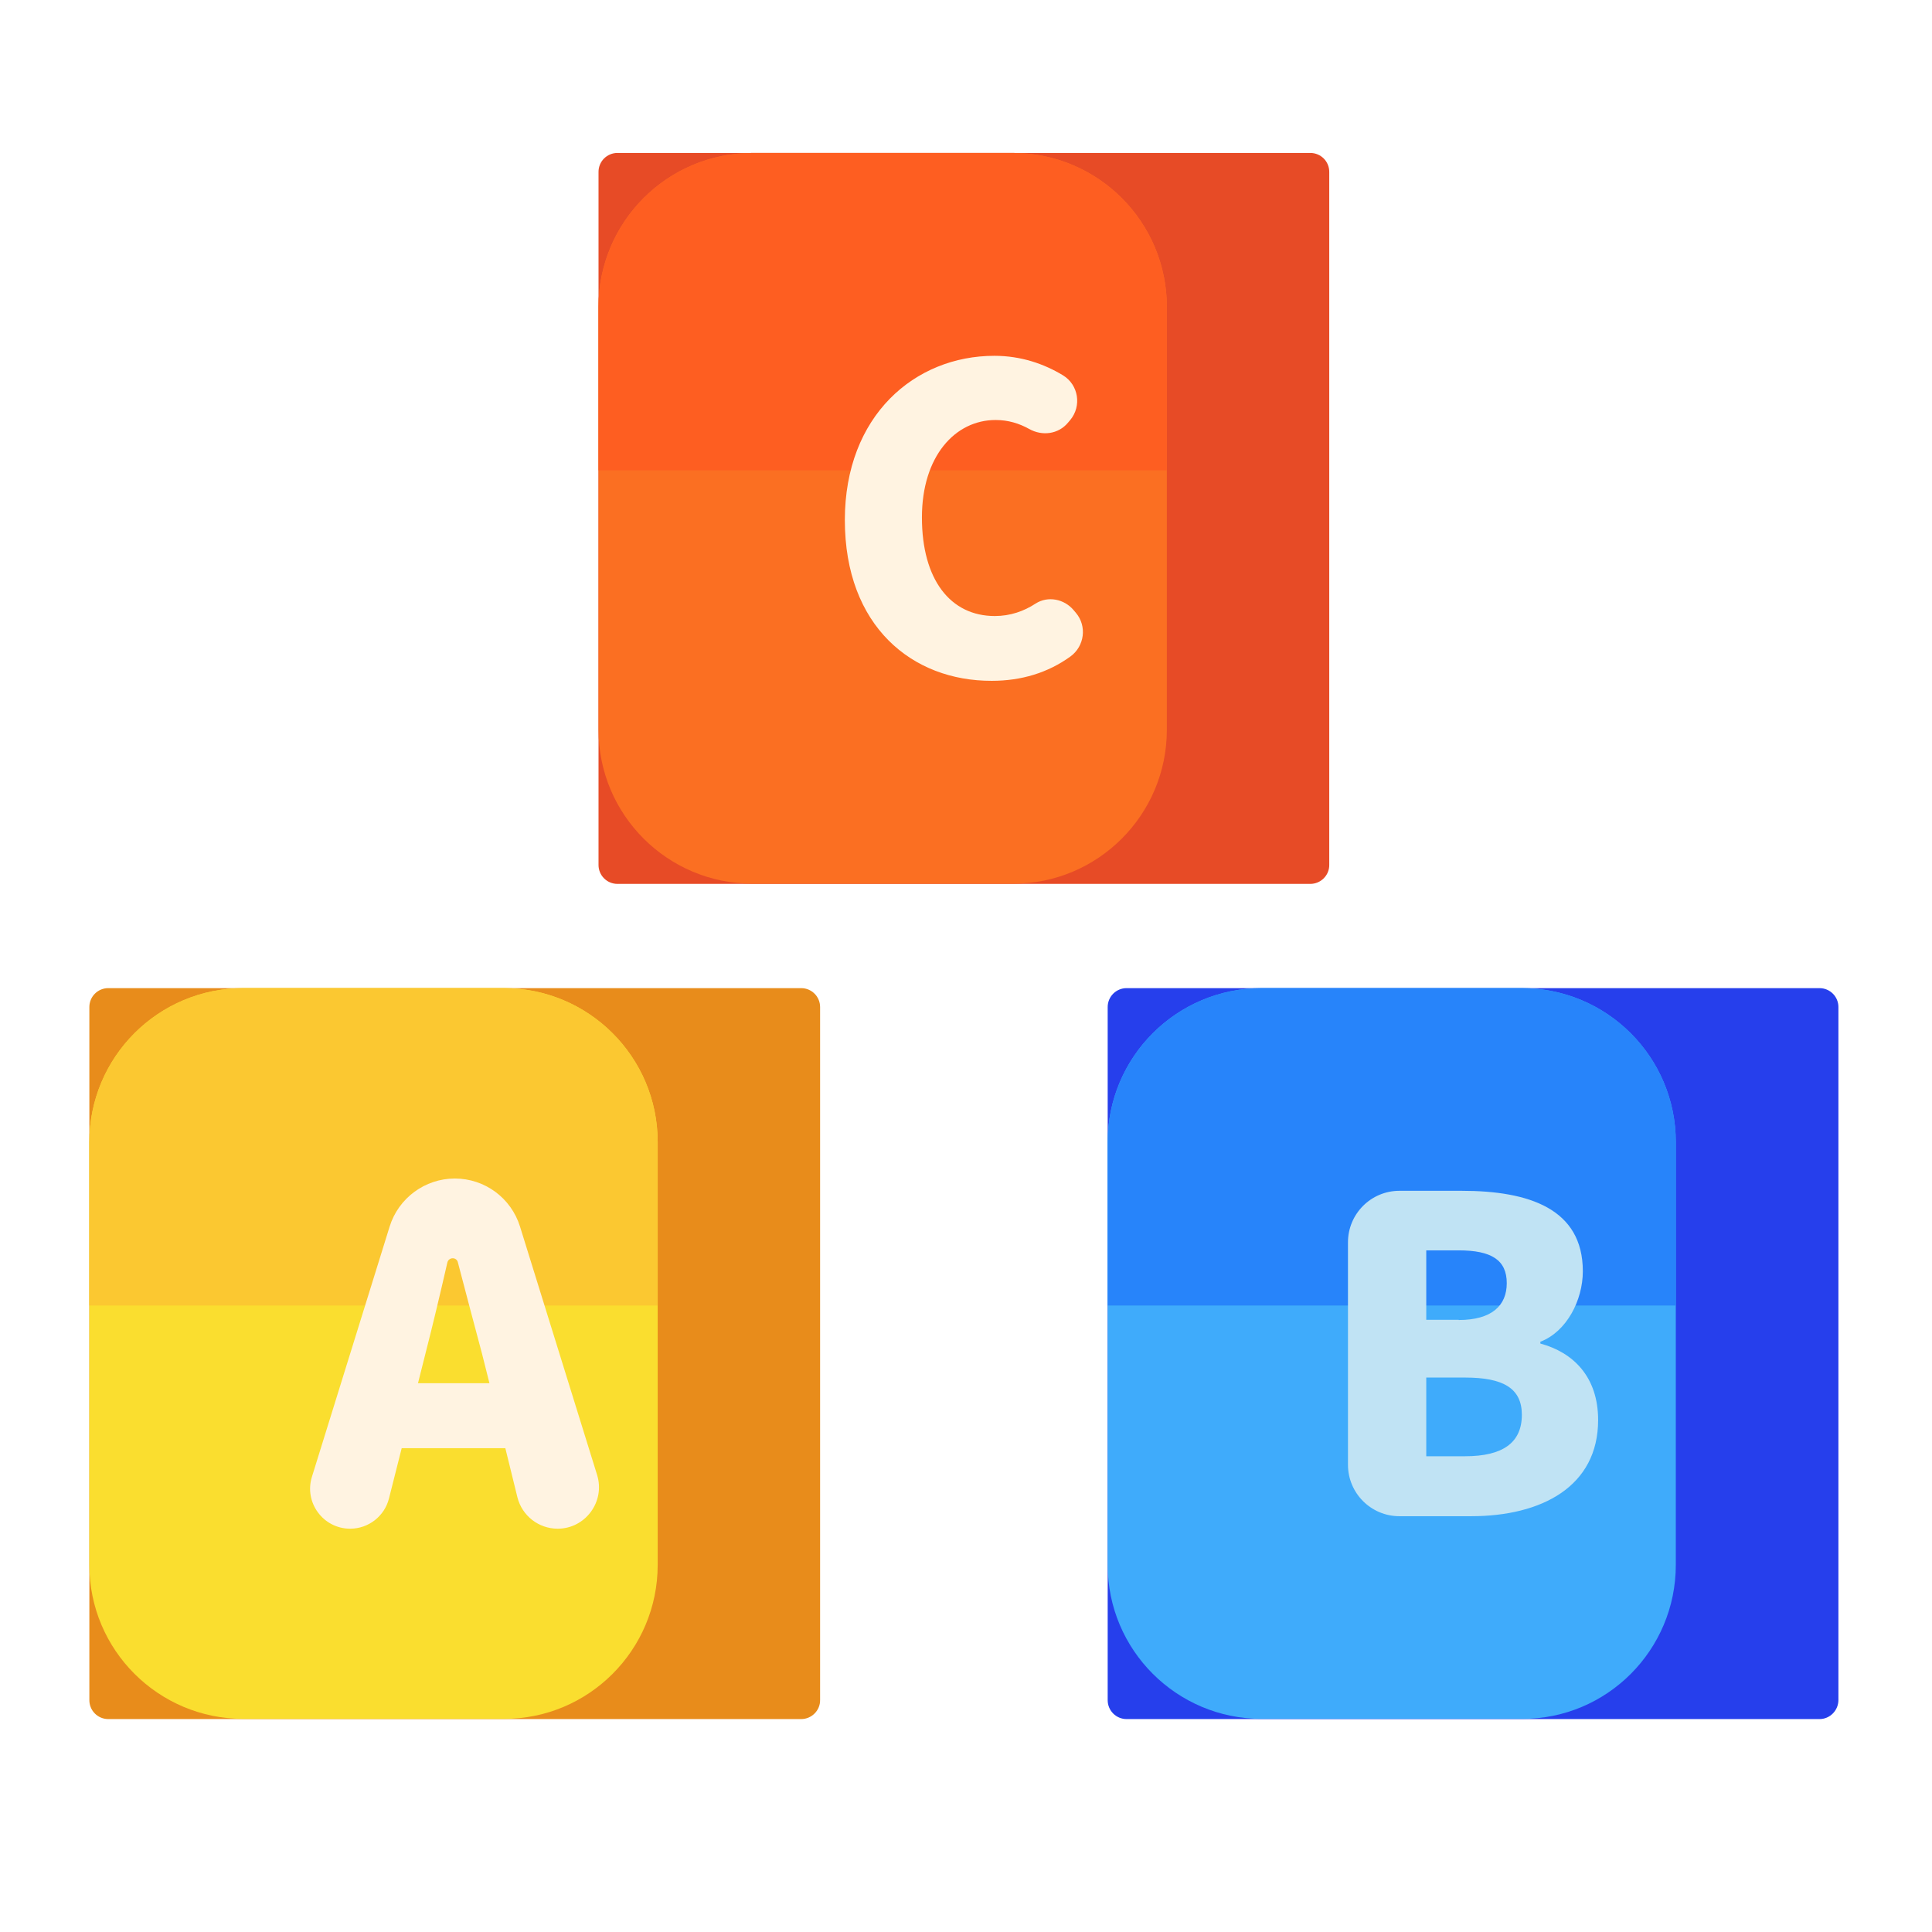
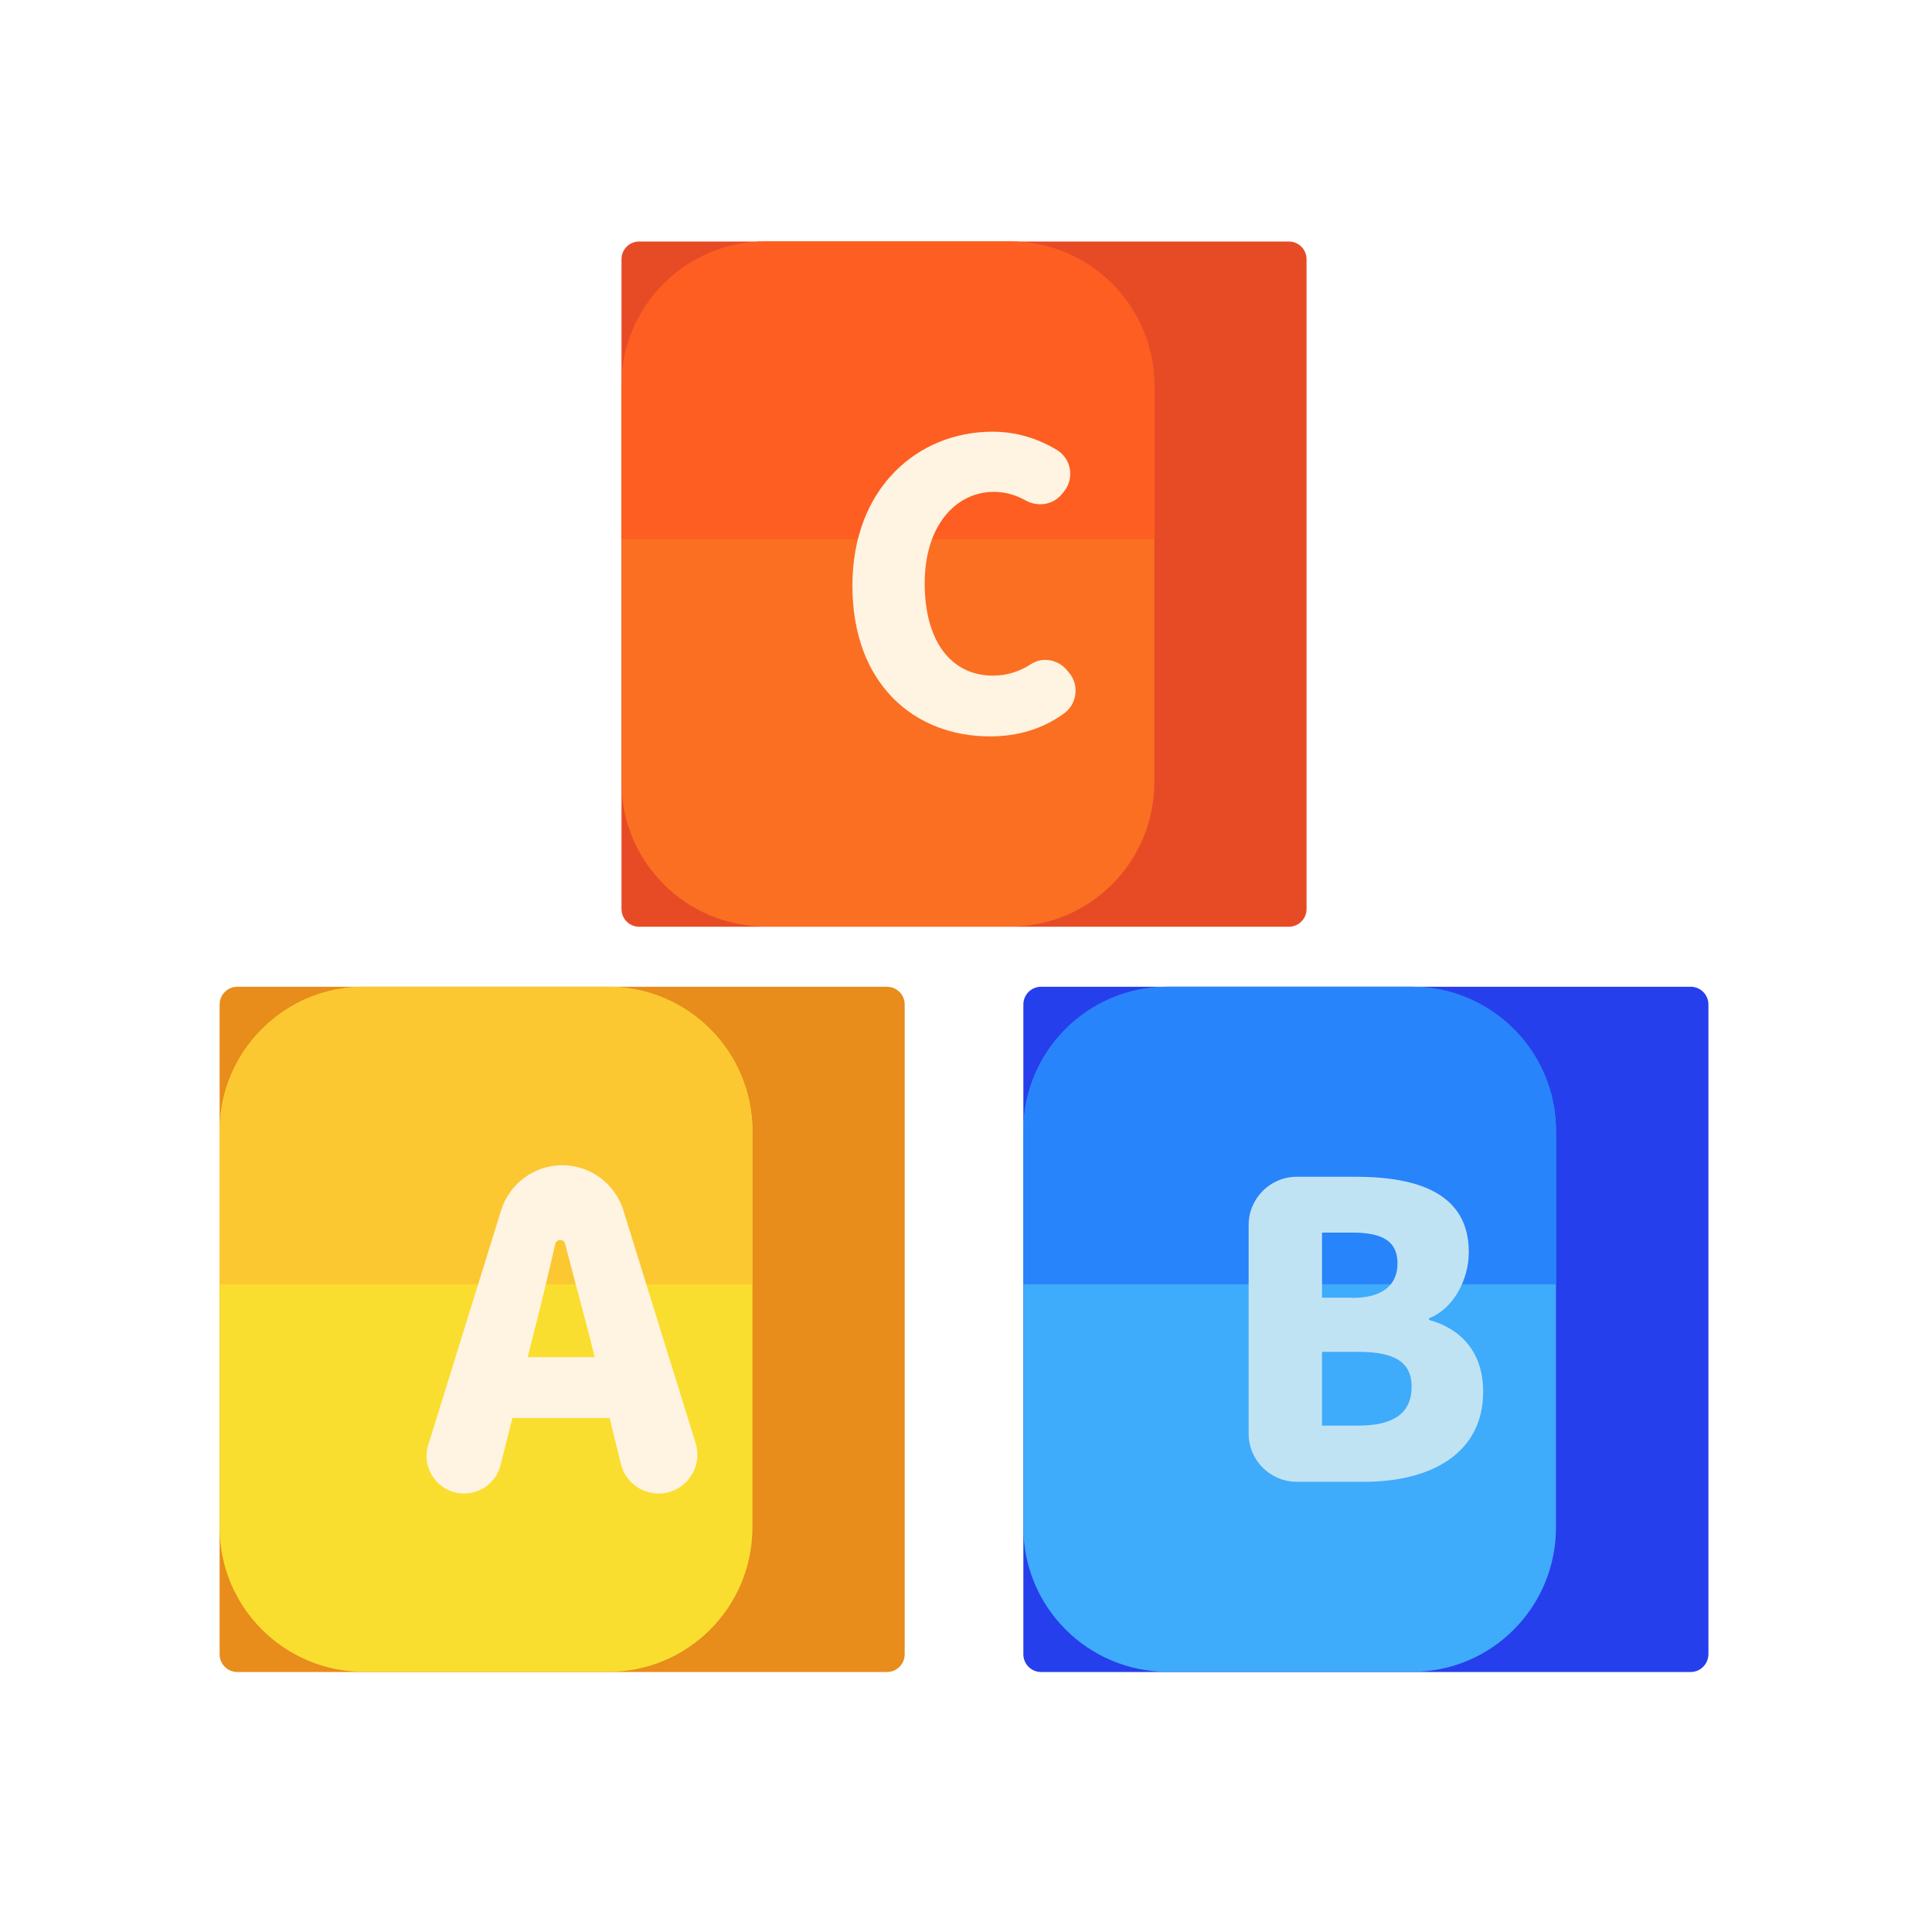
- <svg xmlns="http://www.w3.org/2000/svg" viewBox="0 0 1024 1024" width="200" height="200">
-   <path d="M424.64 911.147H57.387A10.015 10.015 0 0147.36 901.12V533.76c0-5.547 4.48-10.027 10.027-10.027H424.64c5.547 0 10.027 4.48 10.027 10.027v367.253c.106 5.547-4.48 10.134-10.027 10.134z" fill="#E88C1B" />
-   <path d="M348.587 829.44V605.333c0-45.12-36.587-81.6-81.6-81.6H128.96c-45.12 0-81.6 36.587-81.6 81.6V829.44c0 45.12 36.587 81.6 81.6 81.6h138.027c45.013.107 81.6-36.48 81.6-81.6z" fill="#FADE2F" />
-   <path d="M348.587 691.947v-86.614c0-45.12-36.587-81.6-81.6-81.6H128.96c-45.12 0-81.6 36.587-81.6 81.6v86.614h301.227z" fill="#FBC831" />
-   <path d="M267.84 767.573h-54.933l-6.72 26.56c-2.347 9.494-10.88 16.107-20.587 16.107-14.293 0-24.533-13.867-20.267-27.52l41.174-132.587c4.693-15.146 18.773-25.493 34.56-25.493 15.893 0 29.866 10.347 34.56 25.493L316.48 781.76c4.373 14.08-6.187 28.48-20.907 28.48-10.026 0-18.88-6.827-21.333-16.64l-6.4-26.027zm-8.427-34.453l-3.946-15.68c-3.307-12.373-9.28-34.88-12.8-48.427-.747-2.88-4.8-2.773-5.547.107-3.733 16.32-7.787 33.387-11.627 48.32l-3.946 15.68h37.866z" fill="#FFF3E1" />
-   <path d="M964.373 911.147H597.12a10.015 10.015 0 01-10.027-10.027V533.76c0-5.547 4.48-10.027 10.027-10.027h367.253c5.547 0 10.027 4.48 10.027 10.027v367.253c0 5.547-4.48 10.134-10.027 10.134z" fill="#263FEC" />
-   <path d="M888.213 829.44V605.333c0-45.12-36.586-81.6-81.6-81.6h-137.92c-45.12 0-81.6 36.587-81.6 81.6V829.44c0 45.12 36.587 81.6 81.6 81.6H806.72c45.013.107 81.493-36.48 81.493-81.6z" fill="#3FABFB" />
-   <path d="M888.213 691.947v-86.614c0-45.12-36.586-81.6-81.6-81.6h-137.92c-45.12 0-81.6 36.587-81.6 81.6v86.614h301.12z" fill="#2784FA" />
-   <path d="M714.453 658.453c0-15.04 12.16-27.306 27.307-27.306h32.96c35.627 0 64.213 9.493 64.213 42.666 0 15.254-8.533 32-22.506 37.334v.96c17.386 4.693 30.613 17.6 30.613 40.533 0 35.2-29.867 50.987-67.413 50.987H741.76c-15.04 0-27.307-12.16-27.307-27.307V658.453zm58.667 41.174c17.6 0 25.493-7.68 25.493-19.52 0-12.267-8.106-17.387-25.493-17.387h-17.173v36.8h17.173zm3.413 72.213c19.947 0 30.08-7.147 30.08-21.973 0-14.08-9.92-19.734-30.08-19.734h-20.586v41.707h20.586z" fill="#C0E3F4" />
-   <path d="M694.507 468.48H327.253a10.015 10.015 0 01-10.026-10.027V91.093c0-5.546 4.48-10.026 10.026-10.026h367.254c5.546 0 10.026 4.48 10.026 10.026v367.254c.107 5.546-4.48 10.133-10.026 10.133z" fill="#E74B26" />
-   <path d="M618.453 386.773V162.667c0-45.12-36.586-81.6-81.6-81.6H398.827c-45.12 0-81.6 36.586-81.6 81.6v224.106c0 45.12 36.586 81.6 81.6 81.6h138.026c45.014.107 81.6-36.48 81.6-81.6z" fill="#FB6F22" />
-   <path d="M618.453 249.28v-86.613c0-45.12-36.586-81.6-81.6-81.6H398.827c-45.12 0-81.6 36.586-81.6 81.6v86.613h301.226z" fill="#FE5E21" />
-   <path d="M447.787 275.627c0-55.36 37.12-87.04 79.253-87.04 14.08 0 26.347 4.266 36.373 10.346 8.214 5.014 10.027 16.214 3.84 23.68L566.08 224c-5.12 6.187-13.76 7.253-20.693 3.307-5.227-2.88-10.987-4.694-17.707-4.694-21.44 0-39.04 19.2-39.04 51.627 0 33.067 15.147 52.267 38.613 52.267 8.214 0 15.467-2.56 21.654-6.614 6.506-4.16 15.146-2.453 20.16 3.52l1.173 1.387c5.973 7.04 4.587 17.707-2.88 23.147-11.947 8.64-26.027 12.906-41.707 12.906-42.133.107-77.866-28.906-77.866-85.226z" fill="#FFF3E1" />
+ <svg xmlns="http://www.w3.org/2000/svg" class="icon" viewBox="0 0 1024 1024" width="81" height="81">
+   <path d="M470.1 886.2H125.8c-5.2 0-9.4-4.2-9.4-9.4V532.4c0-5.2 4.2-9.4 9.4-9.4h344.3c5.2 0 9.4 4.2 9.4 9.4v344.3c.1 5.2-4.2 9.5-9.4 9.5z" fill="#E88C1B" />
+   <path d="M398.8 809.6V599.5c0-42.3-34.3-76.5-76.5-76.5H192.9c-42.3 0-76.5 34.3-76.5 76.5v210.1c0 42.3 34.3 76.5 76.5 76.5h129.4c42.2.1 76.5-34.2 76.5-76.5z" fill="#FADE2F" />
+   <path d="M398.8 680.7v-81.2c0-42.3-34.3-76.5-76.5-76.5H192.9c-42.3 0-76.5 34.3-76.5 76.5v81.2h282.4z" fill="#FBC831" />
+   <path d="M323.1 751.6h-51.5l-6.3 24.9c-2.2 8.9-10.2 15.1-19.3 15.1-13.4 0-23-13-19-25.8l38.6-124.3c4.4-14.2 17.6-23.9 32.4-23.9 14.9 0 28 9.7 32.4 23.9l38.3 123.4c4.1 13.2-5.8 26.7-19.6 26.7-9.4 0-17.7-6.4-20-15.6l-6-24.4zm-7.9-32.3l-3.7-14.7c-3.1-11.6-8.7-32.7-12-45.4-.7-2.7-4.5-2.6-5.2.1-3.5 15.3-7.3 31.3-10.9 45.3l-3.7 14.7h35.5z" fill="#FFF3E1" />
+   <path d="M896.1 886.2H551.8c-5.2 0-9.4-4.2-9.4-9.4V532.4c0-5.2 4.2-9.4 9.4-9.4h344.3c5.2 0 9.4 4.2 9.4 9.4v344.3c0 5.2-4.2 9.5-9.4 9.5z" fill="#263FEC" />
+   <path d="M824.7 809.6V599.5c0-42.3-34.3-76.5-76.5-76.5H618.9c-42.3 0-76.5 34.3-76.5 76.5v210.1c0 42.3 34.3 76.5 76.5 76.5h129.4c42.2.1 76.4-34.2 76.4-76.5z" fill="#3FABFB" />
+   <path d="M824.7 680.7v-81.2c0-42.3-34.3-76.5-76.5-76.5H618.9c-42.3 0-76.5 34.3-76.5 76.5v81.2h282.3z" fill="#2784FA" />
+   <path d="M661.8 649.3c0-14.1 11.4-25.6 25.6-25.6h30.9c33.4 0 60.2 8.9 60.2 40 0 14.3-8 30-21.1 35v.9c16.3 4.4 28.7 16.5 28.7 38 0 33-28 47.8-63.2 47.8h-35.5c-14.1 0-25.6-11.4-25.6-25.6V649.3zm55 38.6c16.5 0 23.9-7.2 23.9-18.3 0-11.5-7.6-16.3-23.9-16.3h-16.1v34.5h16.1zm3.2 67.7c18.7 0 28.2-6.7 28.2-20.6 0-13.2-9.3-18.5-28.2-18.5h-19.3v39.1H720z" fill="#C0E3F4" />
+   <path d="M683.1 491.2H338.8c-5.2 0-9.4-4.2-9.4-9.4V137.4c0-5.2 4.2-9.4 9.4-9.4h344.3c5.2 0 9.4 4.2 9.4 9.4v344.3c.1 5.2-4.2 9.5-9.4 9.5z" fill="#E74B26" />
+   <path d="M611.8 414.6V204.5c0-42.3-34.3-76.5-76.5-76.5H405.9c-42.3 0-76.5 34.3-76.5 76.5v210.1c0 42.3 34.3 76.5 76.5 76.5h129.4c42.2.1 76.5-34.2 76.5-76.5z" fill="#FB6F22" />
+   <path d="M611.8 285.7v-81.2c0-42.3-34.3-76.5-76.5-76.5H405.9c-42.3 0-76.5 34.3-76.5 76.5v81.2h282.4z" fill="#FE5E21" />
+   <path d="M451.8 310.4c0-51.9 34.8-81.6 74.3-81.6 13.2 0 24.7 4 34.1 9.7 7.7 4.7 9.4 15.2 3.6 22.2l-1.1 1.3c-4.8 5.8-12.9 6.8-19.4 3.1-4.9-2.7-10.3-4.4-16.6-4.4-20.1 0-36.6 18-36.6 48.4 0 31 14.2 49 36.2 49 7.7 0 14.5-2.4 20.3-6.2 6.1-3.9 14.2-2.3 18.9 3.3l1.1 1.3c5.6 6.6 4.3 16.6-2.7 21.7-11.2 8.1-24.4 12.1-39.1 12.1-39.5.1-73-27.1-73-79.9z" fill="#FFF3E1" />
</svg>
